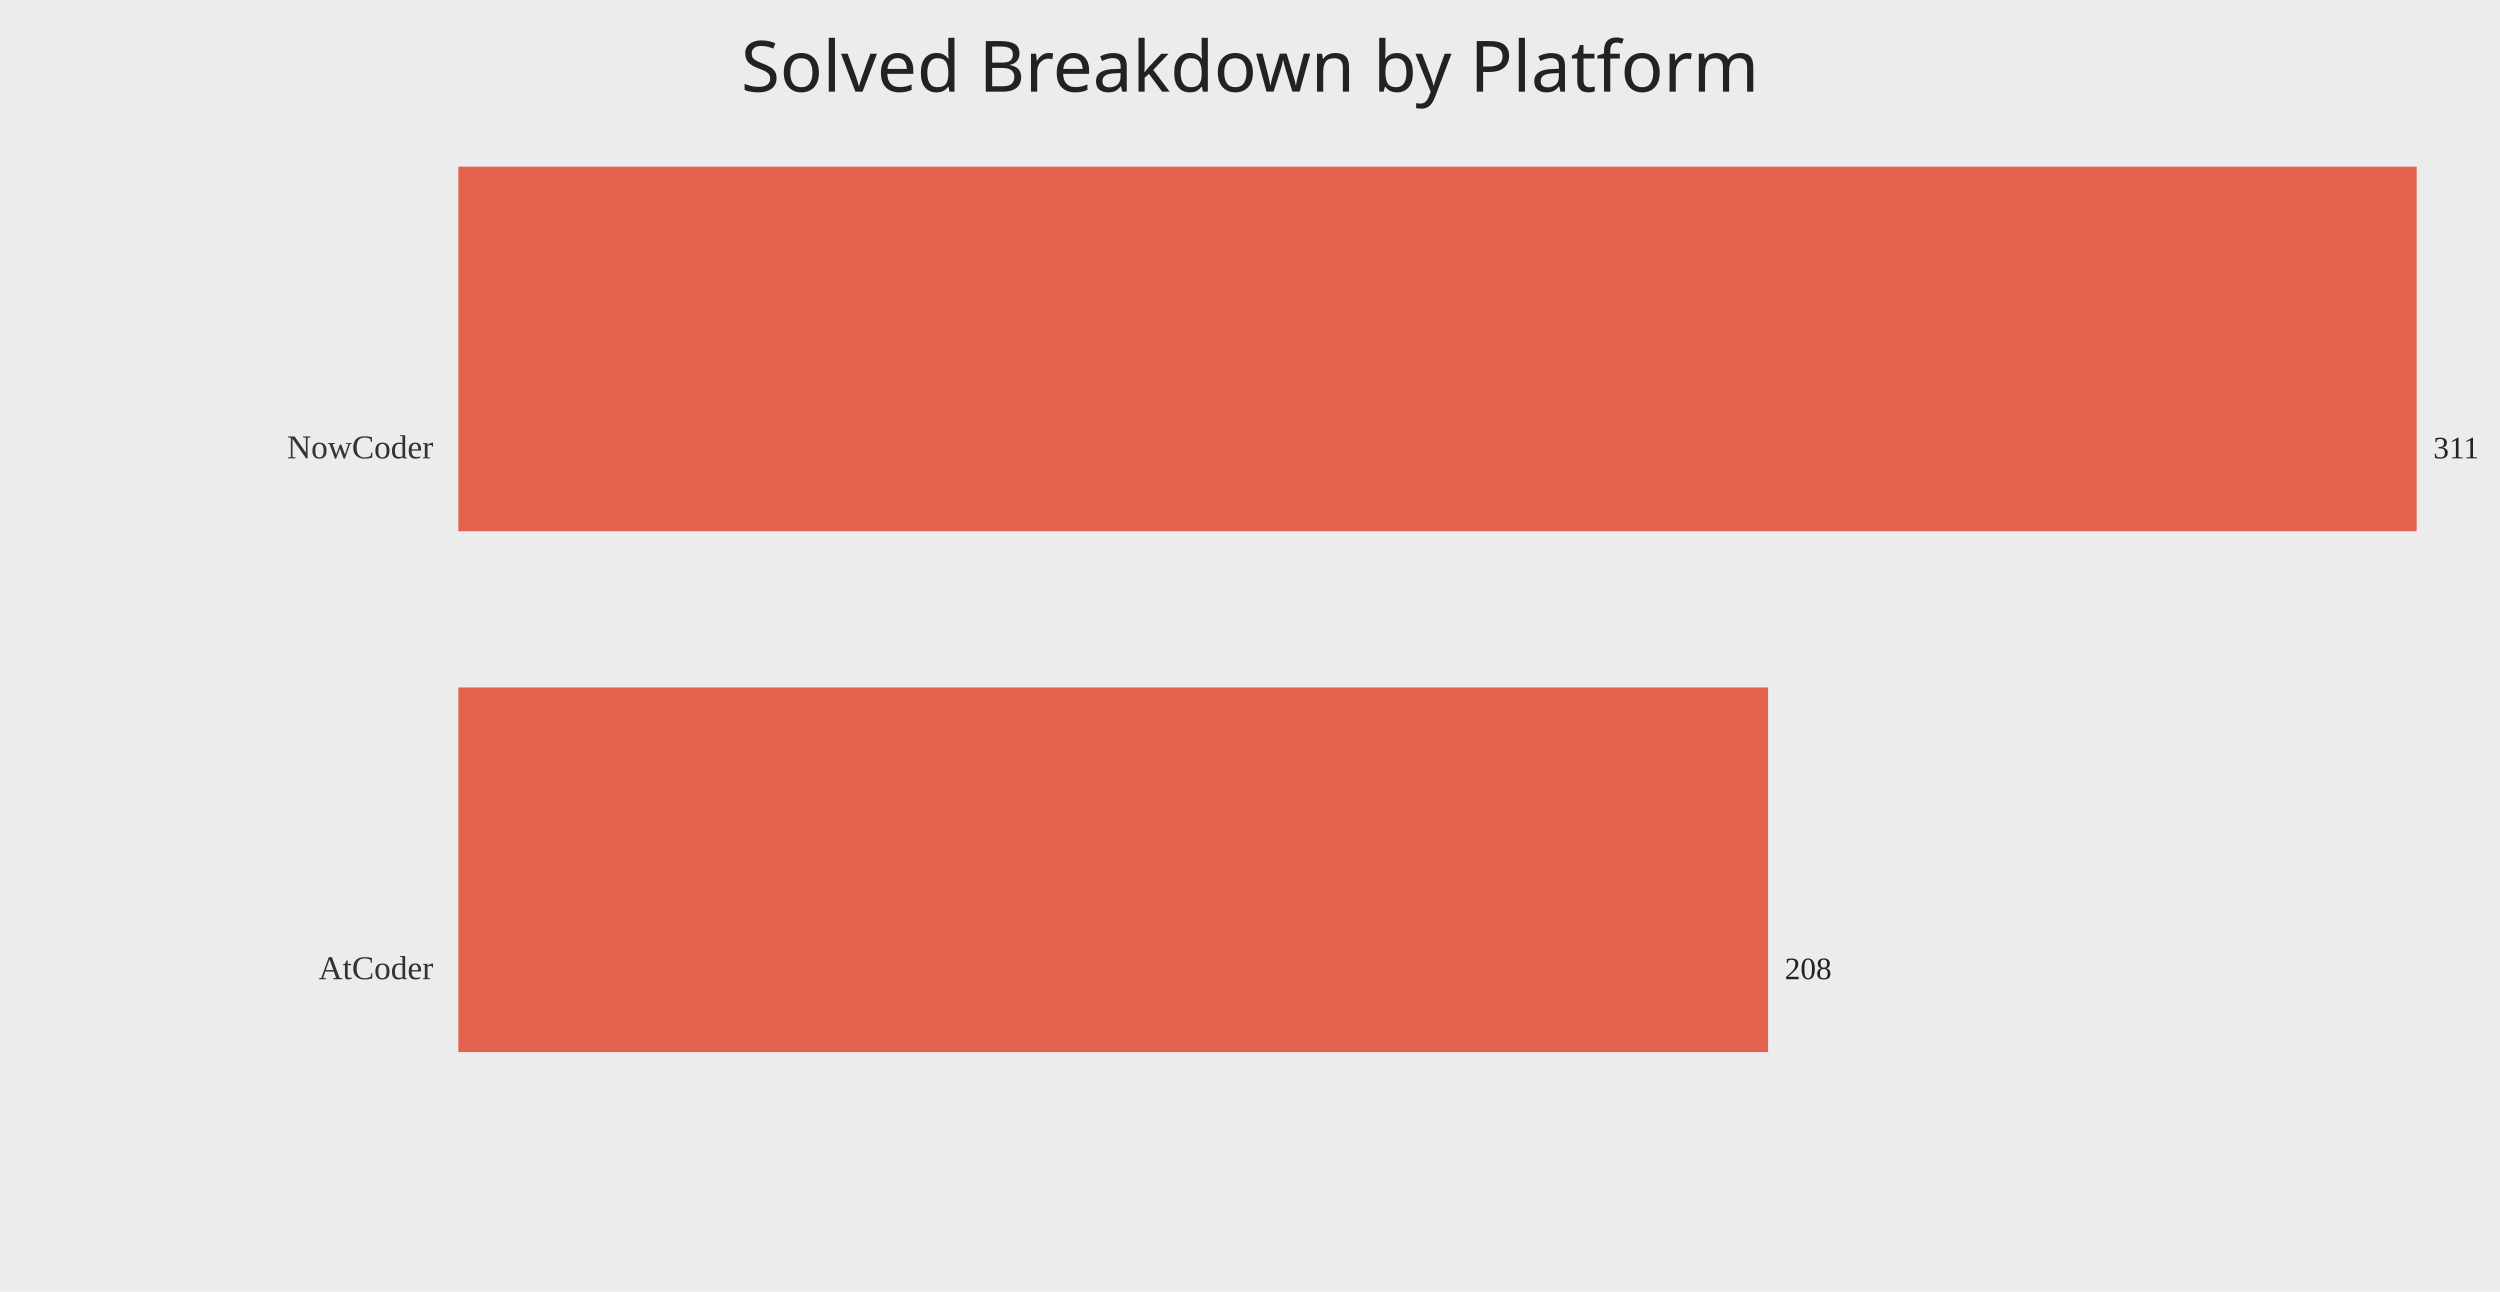
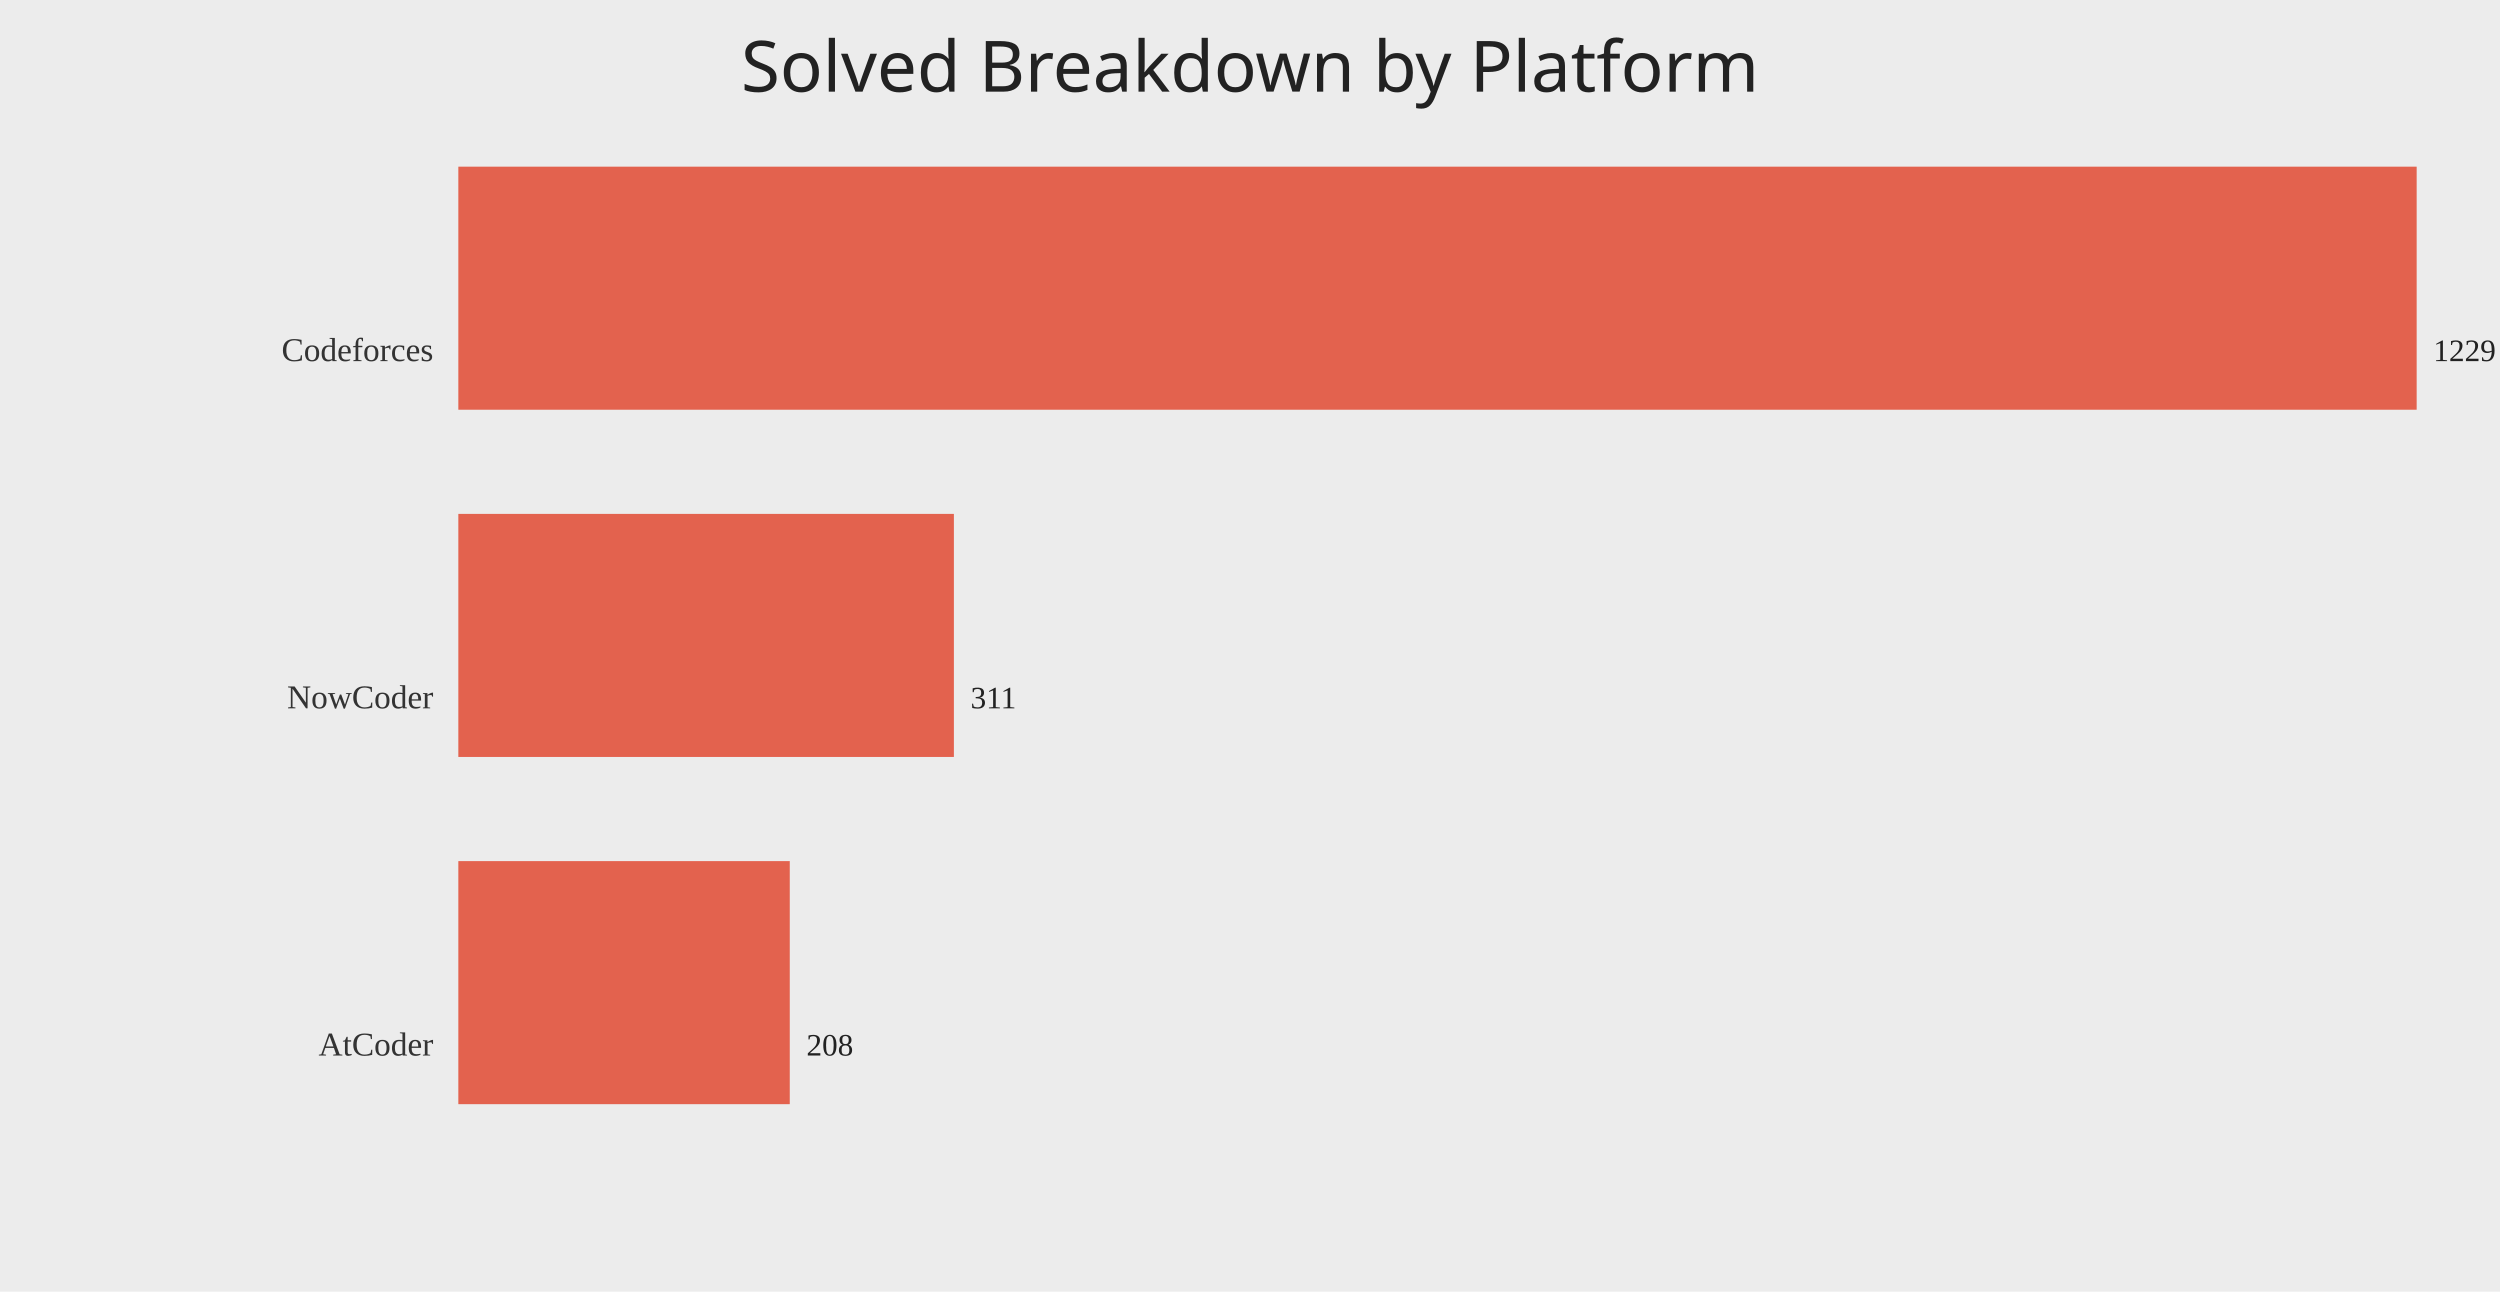
<svg xmlns="http://www.w3.org/2000/svg" width="1200" height="620">
  <rect width="100%" height="100%" fill="#ececec" />
  <text x="50%" y="44" text-anchor="middle" fill="#222" font-size="34" font-family="Comic Sans MS, Segoe UI">Solved Breakdown by Platform</text>
-   <text x="208" y="220.00" text-anchor="end" fill="#333" font-size="16">NowCoder</text>
-   <rect x="220" y="80.00" width="940.00" height="175.00" fill="#e24a33" opacity="0.85" />
-   <text x="1168.00" y="220.00" fill="#222" font-size="15">311</text>
-   <text x="208" y="470.00" text-anchor="end" fill="#333" font-size="16">AtCoder</text>
-   <rect x="220" y="330.00" width="628.68" height="175.00" fill="#e24a33" opacity="0.85" />
-   <text x="856.68" y="470.00" fill="#222" font-size="15">208</text>
+   <text x="208" y="173.33" text-anchor="end" fill="#333" font-size="16">Codeforces</text>
+   <rect x="220" y="80.00" width="940.00" height="116.67" fill="#e24a33" opacity="0.85" />
+   <text x="1168.00" y="173.33" fill="#222" font-size="15">1229</text>
+   <text x="208" y="340.00" text-anchor="end" fill="#333" font-size="16">NowCoder</text>
+   <rect x="220" y="246.67" width="237.87" height="116.67" fill="#e24a33" opacity="0.85" />
+   <text x="465.87" y="340.00" fill="#222" font-size="15">311</text>
+   <text x="208" y="506.67" text-anchor="end" fill="#333" font-size="16">AtCoder</text>
+   <rect x="220" y="413.33" width="159.09" height="116.67" fill="#e24a33" opacity="0.85" />
+   <text x="387.09" y="506.67" fill="#222" font-size="15">208</text>
</svg>
